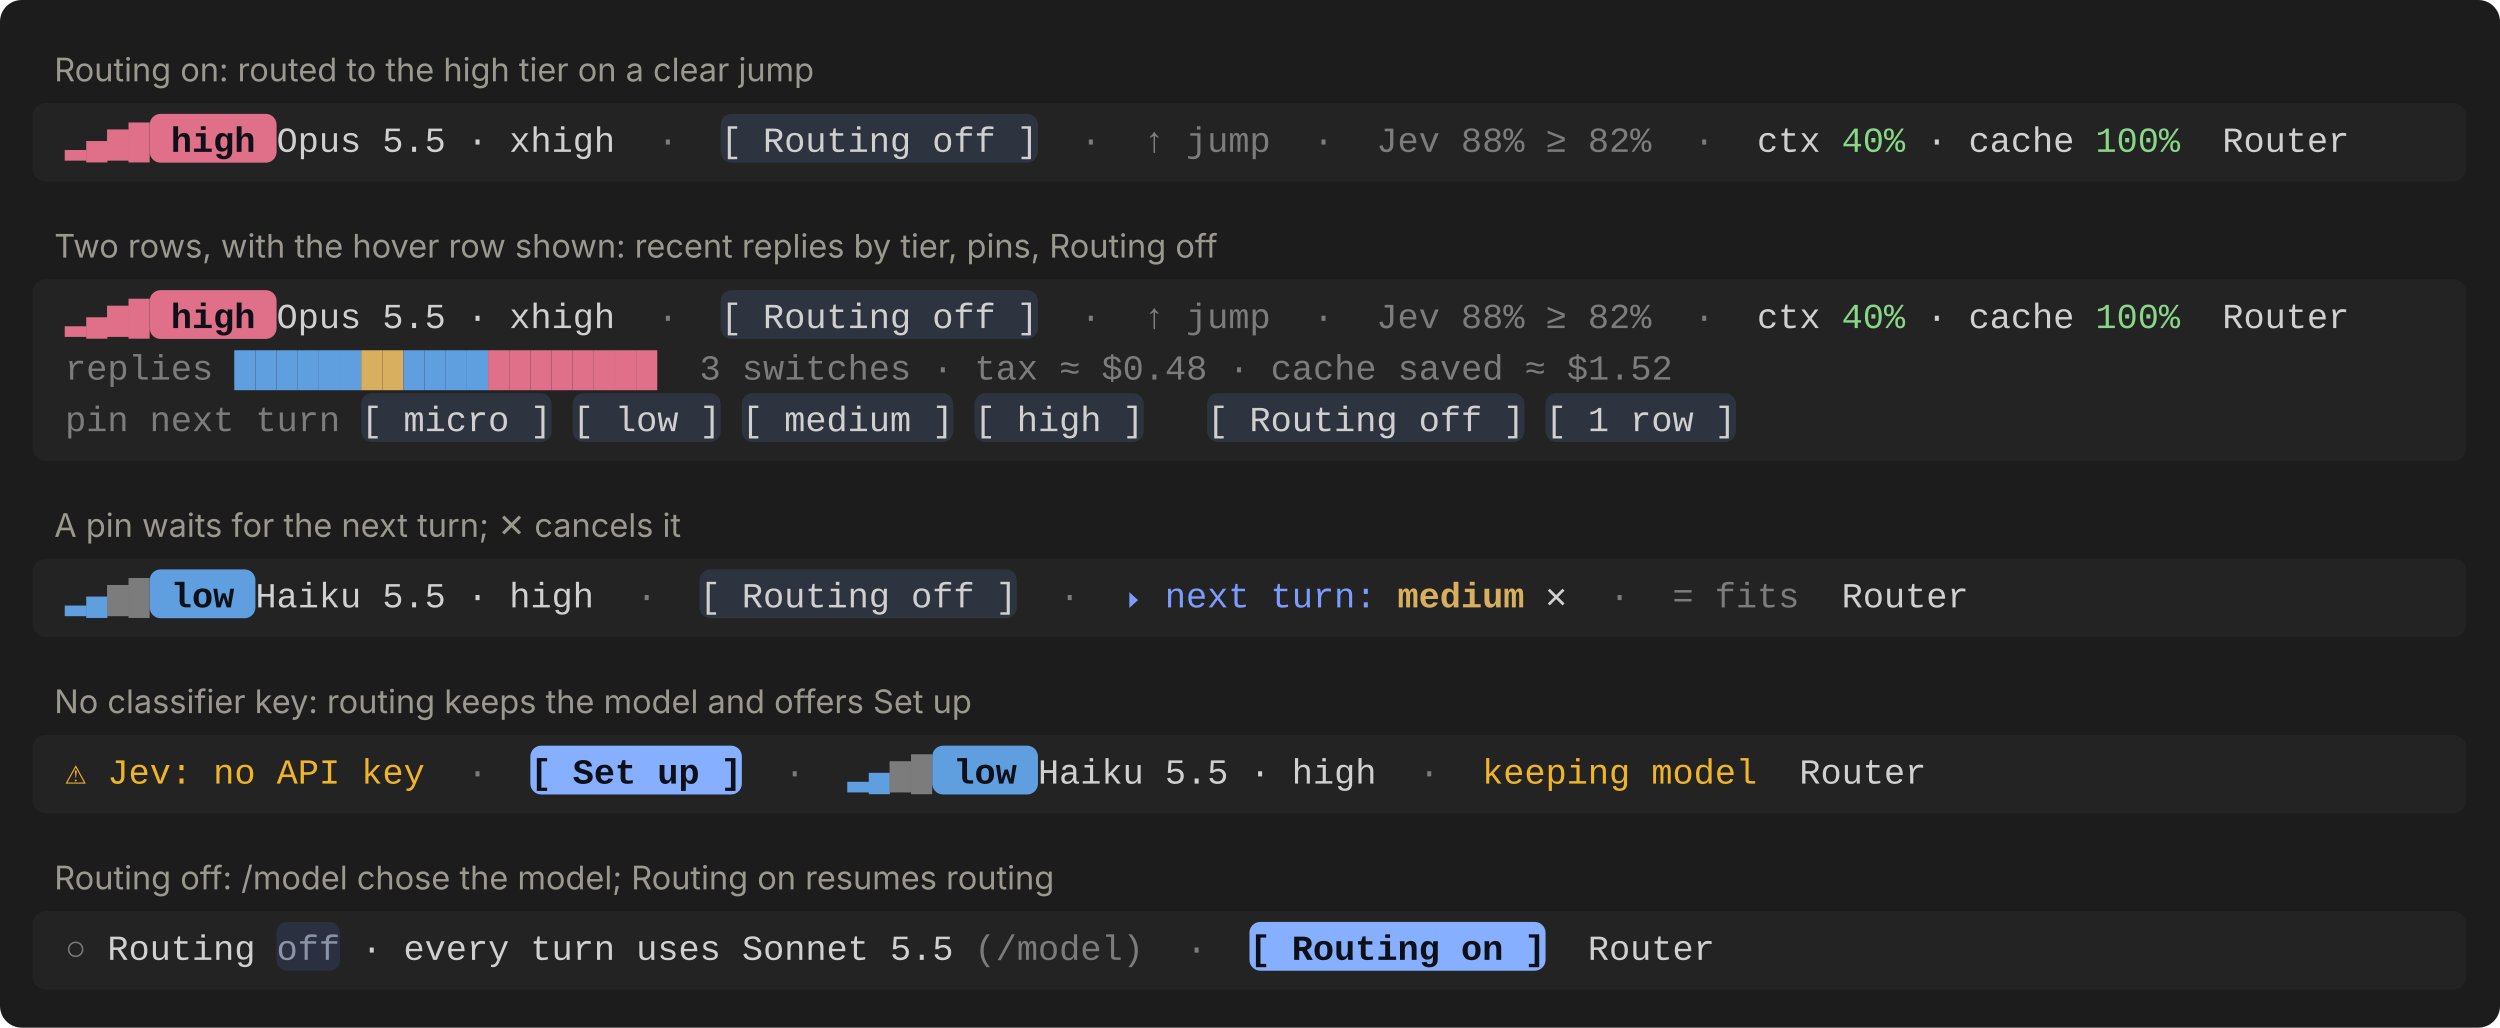
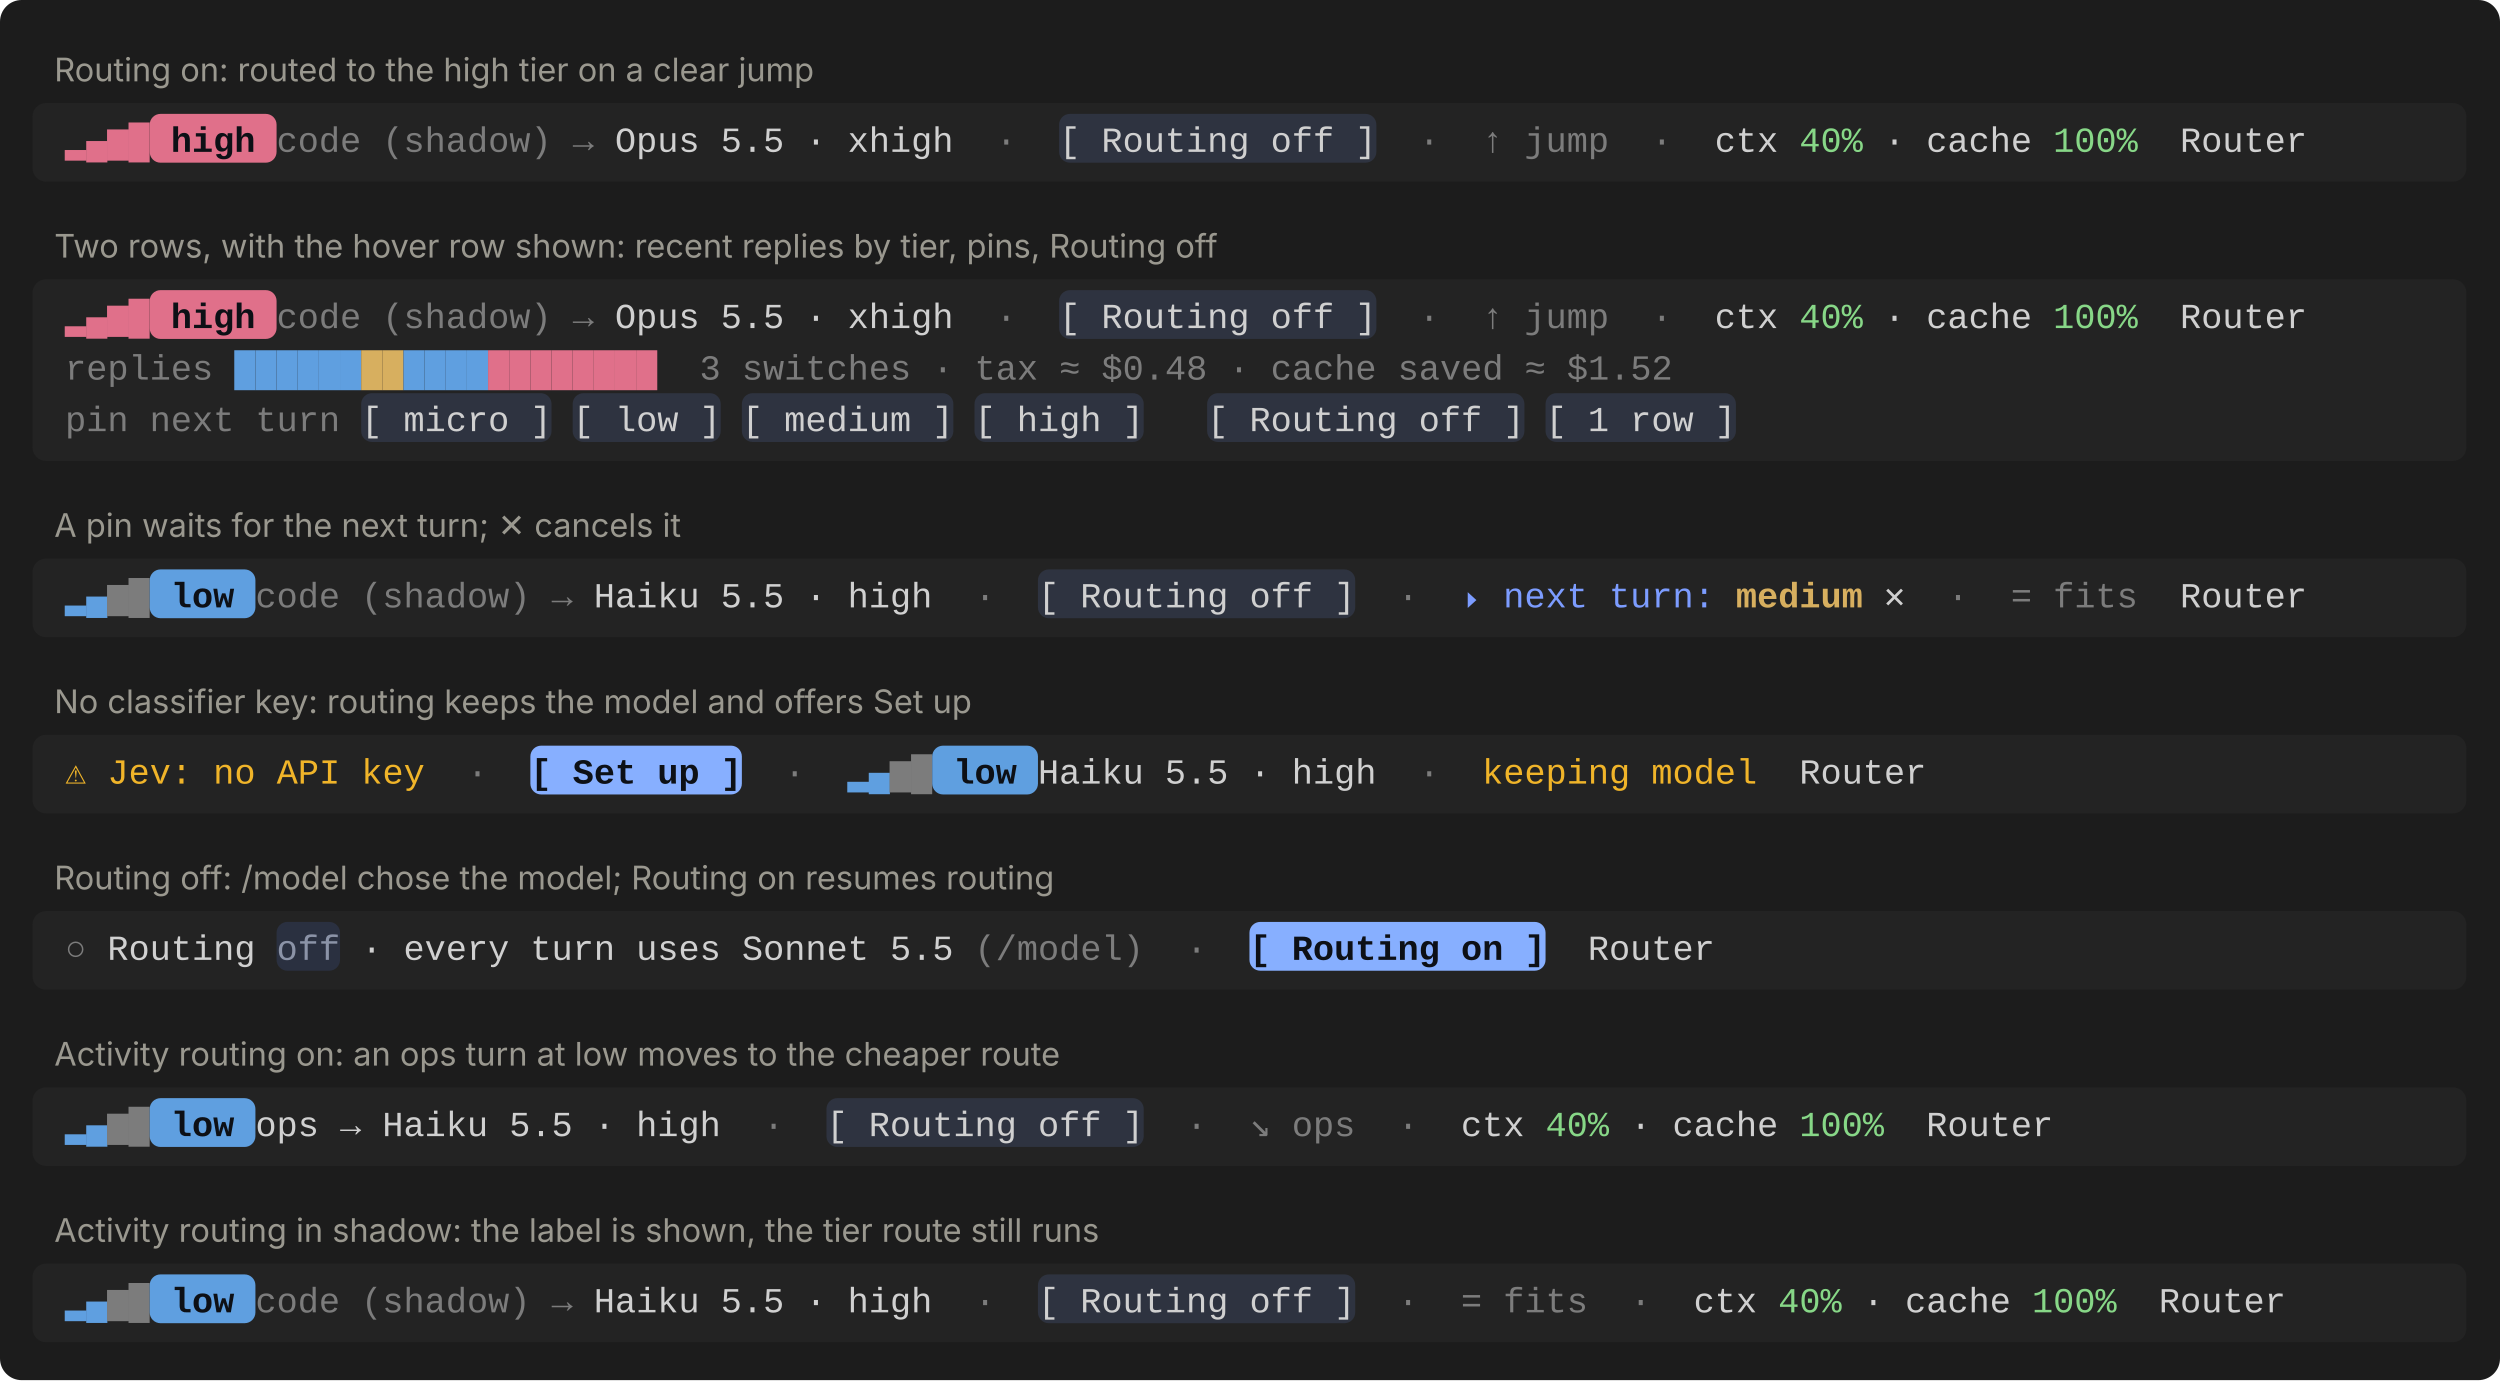
- <svg xmlns="http://www.w3.org/2000/svg" viewBox="0 0 922 379" role="img" aria-labelledby="title desc">
+ <svg xmlns="http://www.w3.org/2000/svg" viewBox="0 0 922 509" role="img" aria-labelledby="title desc">
  <style>
    text { font-family: ui-monospace, SFMono-Regular, Menlo, Consolas, 'Liberation Mono', monospace; font-size: 13px; }
    .cap { font-family: system-ui, -apple-system, 'Segoe UI', sans-serif; font-size: 12px; fill: #9a988f; }
  </style>
-   <rect width="922" height="379" rx="8" fill="#1c1c1c" />
+   <rect width="922" height="509" rx="8" fill="#1c1c1c" />
  <text class="cap" x="20" y="30">Routing on: routed to the high tier on a clear jump</text>
  <rect x="12" y="38" width="897.6" height="29" rx="5" fill="#232323" />
  <text x="24.0" y="56" fill="#e0708a" xml:space="preserve">▂</text>
  <text x="31.8" y="56" fill="#e0708a" xml:space="preserve">▄</text>
  <text x="39.6" y="56" fill="#e0708a" xml:space="preserve">▆</text>
  <text x="47.4" y="56" fill="#e0708a" xml:space="preserve">█</text>
  <rect x="55.2" y="42" width="46.8" height="18" rx="4" fill="#e0708a" />
  <text x="55.2" y="56" fill="#0d1016" font-weight="700" xml:space="preserve"> high </text>
-   <text x="102.0" y="56" fill="#d0d0d0" xml:space="preserve">Opus 5.5 · xhigh</text>
-   <text x="226.8" y="56" fill="#7c7c7c" xml:space="preserve">  ·  </text>
-   <rect x="265.8" y="42" width="117.0" height="18" rx="4" fill="#2e3340" />
-   <text x="265.8" y="56" fill="#d0d0d0" xml:space="preserve">[ Routing off ]</text>
-   <text x="382.8" y="56" fill="#7c7c7c" xml:space="preserve">  ·  </text>
-   <text x="421.8" y="56" fill="#7c7c7c" xml:space="preserve">↑ jump</text>
-   <text x="468.6" y="56" fill="#7c7c7c" xml:space="preserve">  ·  </text>
-   <text x="507.6" y="56" fill="#7c7c7c" xml:space="preserve">Jev 88% ≥ 82%</text>
-   <text x="609.0" y="56" fill="#7c7c7c" xml:space="preserve">  ·  </text>
-   <text x="648.0" y="56" fill="#d0d0d0" xml:space="preserve">ctx </text>
-   <text x="679.2" y="56" fill="#87d787" xml:space="preserve">40%</text>
-   <text x="702.6" y="56" fill="#d0d0d0" xml:space="preserve"> · cache </text>
-   <text x="772.8" y="56" fill="#87d787" xml:space="preserve">100%</text>
-   <text x="819.6" y="56" fill="#d0d0d0" xml:space="preserve">Router</text>
+   <text x="102.0" y="56" fill="#7c7c7c" xml:space="preserve">code (shadow) → </text>
+   <text x="226.8" y="56" fill="#d0d0d0" xml:space="preserve">Opus 5.5 · xhigh</text>
+   <text x="351.6" y="56" fill="#7c7c7c" xml:space="preserve">  ·  </text>
+   <rect x="390.6" y="42" width="117.0" height="18" rx="4" fill="#2e3340" />
+   <text x="390.6" y="56" fill="#d0d0d0" xml:space="preserve">[ Routing off ]</text>
+   <text x="507.6" y="56" fill="#7c7c7c" xml:space="preserve">  ·  </text>
+   <text x="546.6" y="56" fill="#7c7c7c" xml:space="preserve">↑ jump</text>
+   <text x="593.4" y="56" fill="#7c7c7c" xml:space="preserve">  ·  </text>
+   <text x="632.4" y="56" fill="#d0d0d0" xml:space="preserve">ctx </text>
+   <text x="663.6" y="56" fill="#87d787" xml:space="preserve">40%</text>
+   <text x="687.0" y="56" fill="#d0d0d0" xml:space="preserve"> · cache </text>
+   <text x="757.2" y="56" fill="#87d787" xml:space="preserve">100%</text>
+   <text x="804.0" y="56" fill="#d0d0d0" xml:space="preserve">Router</text>
  <text class="cap" x="20" y="95">Two rows, with the hover row shown: recent replies by tier, pins, Routing off</text>
  <rect x="12" y="103" width="897.6" height="67" rx="5" fill="#232323" />
  <text x="24.0" y="121" fill="#e0708a" xml:space="preserve">▂</text>
  <text x="31.8" y="121" fill="#e0708a" xml:space="preserve">▄</text>
  <text x="39.6" y="121" fill="#e0708a" xml:space="preserve">▆</text>
  <text x="47.4" y="121" fill="#e0708a" xml:space="preserve">█</text>
  <rect x="55.2" y="107" width="46.8" height="18" rx="4" fill="#e0708a" />
  <text x="55.2" y="121" fill="#0d1016" font-weight="700" xml:space="preserve"> high </text>
-   <text x="102.0" y="121" fill="#d0d0d0" xml:space="preserve">Opus 5.5 · xhigh</text>
-   <text x="226.8" y="121" fill="#7c7c7c" xml:space="preserve">  ·  </text>
-   <rect x="265.8" y="107" width="117.0" height="18" rx="4" fill="#2e3340" />
-   <text x="265.8" y="121" fill="#d0d0d0" xml:space="preserve">[ Routing off ]</text>
-   <text x="382.8" y="121" fill="#7c7c7c" xml:space="preserve">  ·  </text>
-   <text x="421.8" y="121" fill="#7c7c7c" xml:space="preserve">↑ jump</text>
-   <text x="468.6" y="121" fill="#7c7c7c" xml:space="preserve">  ·  </text>
-   <text x="507.6" y="121" fill="#7c7c7c" xml:space="preserve">Jev 88% ≥ 82%</text>
-   <text x="609.0" y="121" fill="#7c7c7c" xml:space="preserve">  ·  </text>
-   <text x="648.0" y="121" fill="#d0d0d0" xml:space="preserve">ctx </text>
-   <text x="679.2" y="121" fill="#87d787" xml:space="preserve">40%</text>
-   <text x="702.6" y="121" fill="#d0d0d0" xml:space="preserve"> · cache </text>
-   <text x="772.8" y="121" fill="#87d787" xml:space="preserve">100%</text>
-   <text x="819.6" y="121" fill="#d0d0d0" xml:space="preserve">Router</text>
+   <text x="102.0" y="121" fill="#7c7c7c" xml:space="preserve">code (shadow) → </text>
+   <text x="226.8" y="121" fill="#d0d0d0" xml:space="preserve">Opus 5.5 · xhigh</text>
+   <text x="351.6" y="121" fill="#7c7c7c" xml:space="preserve">  ·  </text>
+   <rect x="390.6" y="107" width="117.0" height="18" rx="4" fill="#2e3340" />
+   <text x="390.6" y="121" fill="#d0d0d0" xml:space="preserve">[ Routing off ]</text>
+   <text x="507.6" y="121" fill="#7c7c7c" xml:space="preserve">  ·  </text>
+   <text x="546.6" y="121" fill="#7c7c7c" xml:space="preserve">↑ jump</text>
+   <text x="593.4" y="121" fill="#7c7c7c" xml:space="preserve">  ·  </text>
+   <text x="632.4" y="121" fill="#d0d0d0" xml:space="preserve">ctx </text>
+   <text x="663.6" y="121" fill="#87d787" xml:space="preserve">40%</text>
+   <text x="687.0" y="121" fill="#d0d0d0" xml:space="preserve"> · cache </text>
+   <text x="757.2" y="121" fill="#87d787" xml:space="preserve">100%</text>
+   <text x="804.0" y="121" fill="#d0d0d0" xml:space="preserve">Router</text>
  <text x="24.0" y="140" fill="#7c7c7c" xml:space="preserve">replies </text>
  <text x="86.4" y="140" fill="#5f9fe0" xml:space="preserve">█</text>
  <text x="94.2" y="140" fill="#5f9fe0" xml:space="preserve">█</text>
  <text x="102.0" y="140" fill="#5f9fe0" xml:space="preserve">█</text>
  <text x="109.8" y="140" fill="#5f9fe0" xml:space="preserve">█</text>
  <text x="117.6" y="140" fill="#5f9fe0" xml:space="preserve">█</text>
  <text x="125.4" y="140" fill="#5f9fe0" xml:space="preserve">█</text>
  <text x="133.2" y="140" fill="#d7af5f" xml:space="preserve">█</text>
  <text x="141.0" y="140" fill="#d7af5f" xml:space="preserve">█</text>
  <text x="148.8" y="140" fill="#5f9fe0" xml:space="preserve">█</text>
  <text x="156.6" y="140" fill="#5f9fe0" xml:space="preserve">█</text>
  <text x="164.4" y="140" fill="#5f9fe0" xml:space="preserve">█</text>
  <text x="172.2" y="140" fill="#5f9fe0" xml:space="preserve">█</text>
  <text x="180.0" y="140" fill="#e0708a" xml:space="preserve">█</text>
  <text x="187.8" y="140" fill="#e0708a" xml:space="preserve">█</text>
  <text x="195.6" y="140" fill="#e0708a" xml:space="preserve">█</text>
  <text x="203.4" y="140" fill="#e0708a" xml:space="preserve">█</text>
  <text x="211.2" y="140" fill="#e0708a" xml:space="preserve">█</text>
  <text x="219.0" y="140" fill="#e0708a" xml:space="preserve">█</text>
  <text x="226.8" y="140" fill="#e0708a" xml:space="preserve">█</text>
  <text x="234.6" y="140" fill="#e0708a" xml:space="preserve">█</text>
  <text x="242.4" y="140" fill="#7c7c7c" xml:space="preserve">  3 switches · tax ≈ $0.48 · cache saved ≈ $1.52</text>
  <text x="24.0" y="159" fill="#7c7c7c" xml:space="preserve">pin next turn </text>
  <rect x="133.2" y="145" width="70.2" height="18" rx="4" fill="#2e3340" />
  <text x="133.2" y="159" fill="#d0d0d0" xml:space="preserve">[ micro ]</text>
  <rect x="211.2" y="145" width="54.6" height="18" rx="4" fill="#2e3340" />
  <text x="211.2" y="159" fill="#d0d0d0" xml:space="preserve">[ low ]</text>
  <rect x="273.6" y="145" width="78.0" height="18" rx="4" fill="#2e3340" />
  <text x="273.6" y="159" fill="#d0d0d0" xml:space="preserve">[ medium ]</text>
  <rect x="359.4" y="145" width="62.4" height="18" rx="4" fill="#2e3340" />
  <text x="359.4" y="159" fill="#d0d0d0" xml:space="preserve">[ high ]</text>
  <rect x="445.2" y="145" width="117.0" height="18" rx="4" fill="#2e3340" />
  <text x="445.2" y="159" fill="#d0d0d0" xml:space="preserve">[ Routing off ]</text>
  <rect x="570.0" y="145" width="70.2" height="18" rx="4" fill="#2e3340" />
  <text x="570.0" y="159" fill="#d0d0d0" xml:space="preserve">[ 1 row ]</text>
  <text class="cap" x="20" y="198">A pin waits for the next turn; ✕ cancels it</text>
  <rect x="12" y="206" width="897.6" height="29" rx="5" fill="#232323" />
  <text x="24.0" y="224" fill="#5f9fe0" xml:space="preserve">▂</text>
  <text x="31.8" y="224" fill="#5f9fe0" xml:space="preserve">▄</text>
  <text x="39.6" y="224" fill="#7c7c7c" xml:space="preserve">▆</text>
  <text x="47.4" y="224" fill="#7c7c7c" xml:space="preserve">█</text>
  <rect x="55.2" y="210" width="39.0" height="18" rx="4" fill="#5f9fe0" />
  <text x="55.2" y="224" fill="#0d1016" font-weight="700" xml:space="preserve"> low </text>
-   <text x="94.2" y="224" fill="#d0d0d0" xml:space="preserve">Haiku 5.5 · high</text>
-   <text x="219.0" y="224" fill="#7c7c7c" xml:space="preserve">  ·  </text>
-   <rect x="258.0" y="210" width="117.0" height="18" rx="4" fill="#2e3340" />
-   <text x="258.0" y="224" fill="#d0d0d0" xml:space="preserve">[ Routing off ]</text>
-   <text x="375.0" y="224" fill="#7c7c7c" xml:space="preserve">  ·  </text>
-   <text x="414.0" y="224" fill="#7c9cff" xml:space="preserve">⏵ next turn: </text>
-   <text x="515.4" y="224" fill="#d7af5f" font-weight="700" xml:space="preserve">medium</text>
-   <text x="570.0" y="224" fill="#d0d0d0" xml:space="preserve">✕</text>
-   <text x="577.8" y="224" fill="#7c7c7c" xml:space="preserve">  ·  </text>
-   <text x="616.8" y="224" fill="#7c7c7c" xml:space="preserve">= fits</text>
-   <text x="679.2" y="224" fill="#d0d0d0" xml:space="preserve">Router</text>
+   <text x="94.2" y="224" fill="#7c7c7c" xml:space="preserve">code (shadow) → </text>
+   <text x="219.0" y="224" fill="#d0d0d0" xml:space="preserve">Haiku 5.5 · high</text>
+   <text x="343.8" y="224" fill="#7c7c7c" xml:space="preserve">  ·  </text>
+   <rect x="382.8" y="210" width="117.0" height="18" rx="4" fill="#2e3340" />
+   <text x="382.8" y="224" fill="#d0d0d0" xml:space="preserve">[ Routing off ]</text>
+   <text x="499.8" y="224" fill="#7c7c7c" xml:space="preserve">  ·  </text>
+   <text x="538.8" y="224" fill="#7c9cff" xml:space="preserve">⏵ next turn: </text>
+   <text x="640.2" y="224" fill="#d7af5f" font-weight="700" xml:space="preserve">medium</text>
+   <text x="694.8" y="224" fill="#d0d0d0" xml:space="preserve">✕</text>
+   <text x="702.6" y="224" fill="#7c7c7c" xml:space="preserve">  ·  </text>
+   <text x="741.6" y="224" fill="#7c7c7c" xml:space="preserve">= fits</text>
+   <text x="804.0" y="224" fill="#d0d0d0" xml:space="preserve">Router</text>
  <text class="cap" x="20" y="263">No classifier key: routing keeps the model and offers Set up</text>
  <rect x="12" y="271" width="897.6" height="29" rx="5" fill="#232323" />
  <text x="24.0" y="289" fill="#f0b429" xml:space="preserve">⚠ Jev: no API key</text>
  <text x="156.6" y="289" fill="#7c7c7c" xml:space="preserve">  ·  </text>
  <rect x="195.6" y="275" width="78.0" height="18" rx="4" fill="#87afff" />
  <text x="195.6" y="289" fill="#0d1016" font-weight="700" xml:space="preserve">[ Set up ]</text>
  <text x="273.6" y="289" fill="#7c7c7c" xml:space="preserve">  ·  </text>
  <text x="312.6" y="289" fill="#5f9fe0" xml:space="preserve">▂</text>
  <text x="320.4" y="289" fill="#5f9fe0" xml:space="preserve">▄</text>
  <text x="328.2" y="289" fill="#7c7c7c" xml:space="preserve">▆</text>
  <text x="336.0" y="289" fill="#7c7c7c" xml:space="preserve">█</text>
  <rect x="343.8" y="275" width="39.0" height="18" rx="4" fill="#5f9fe0" />
  <text x="343.8" y="289" fill="#0d1016" font-weight="700" xml:space="preserve"> low </text>
  <text x="382.8" y="289" fill="#d0d0d0" xml:space="preserve">Haiku 5.5 · high</text>
  <text x="507.6" y="289" fill="#7c7c7c" xml:space="preserve">  ·  </text>
  <text x="546.6" y="289" fill="#f0b429" xml:space="preserve">keeping model</text>
  <text x="663.6" y="289" fill="#d0d0d0" xml:space="preserve">Router</text>
  <text class="cap" x="20" y="328">Routing off: /model chose the model; Routing on resumes routing</text>
  <rect x="12" y="336" width="897.6" height="29" rx="5" fill="#232323" />
  <text x="24.0" y="354" fill="#7c7c7c" xml:space="preserve">○ </text>
  <text x="39.6" y="354" fill="#d0d0d0" xml:space="preserve">Routing </text>
  <rect x="102.0" y="340" width="23.4" height="18" rx="4" fill="#2a3040" />
  <text x="102.0" y="354" fill="#8b93a7" xml:space="preserve">off</text>
  <text x="125.4" y="354" fill="#d0d0d0" xml:space="preserve"> · every turn uses Sonnet 5.5</text>
  <text x="351.6" y="354" fill="#7c7c7c" xml:space="preserve"> (/model)</text>
  <text x="421.8" y="354" fill="#7c7c7c" xml:space="preserve">  ·  </text>
  <rect x="460.8" y="340" width="109.2" height="18" rx="4" fill="#87afff" />
  <text x="460.8" y="354" fill="#0d1016" font-weight="700" xml:space="preserve">[ Routing on ]</text>
  <text x="585.6" y="354" fill="#d0d0d0" xml:space="preserve">Router</text>
+   <text class="cap" x="20" y="393">Activity routing on: an ops turn at low moves to the cheaper route</text>
+   <rect x="12" y="401" width="897.6" height="29" rx="5" fill="#232323" />
+   <text x="24.0" y="419" fill="#5f9fe0" xml:space="preserve">▂</text>
+   <text x="31.8" y="419" fill="#5f9fe0" xml:space="preserve">▄</text>
+   <text x="39.6" y="419" fill="#7c7c7c" xml:space="preserve">▆</text>
+   <text x="47.4" y="419" fill="#7c7c7c" xml:space="preserve">█</text>
+   <rect x="55.2" y="405" width="39.0" height="18" rx="4" fill="#5f9fe0" />
+   <text x="55.2" y="419" fill="#0d1016" font-weight="700" xml:space="preserve"> low </text>
+   <text x="94.2" y="419" fill="#d0d0d0" xml:space="preserve">ops → </text>
+   <text x="141.0" y="419" fill="#d0d0d0" xml:space="preserve">Haiku 5.5 · high</text>
+   <text x="265.8" y="419" fill="#7c7c7c" xml:space="preserve">  ·  </text>
+   <rect x="304.8" y="405" width="117.0" height="18" rx="4" fill="#2e3340" />
+   <text x="304.8" y="419" fill="#d0d0d0" xml:space="preserve">[ Routing off ]</text>
+   <text x="421.8" y="419" fill="#7c7c7c" xml:space="preserve">  ·  </text>
+   <text x="460.8" y="419" fill="#7c7c7c" xml:space="preserve">↘ ops</text>
+   <text x="499.8" y="419" fill="#7c7c7c" xml:space="preserve">  ·  </text>
+   <text x="538.8" y="419" fill="#d0d0d0" xml:space="preserve">ctx </text>
+   <text x="570.0" y="419" fill="#87d787" xml:space="preserve">40%</text>
+   <text x="593.4" y="419" fill="#d0d0d0" xml:space="preserve"> · cache </text>
+   <text x="663.6" y="419" fill="#87d787" xml:space="preserve">100%</text>
+   <text x="710.4" y="419" fill="#d0d0d0" xml:space="preserve">Router</text>
+   <text class="cap" x="20" y="458">Activity routing in shadow: the label is shown, the tier route still runs</text>
+   <rect x="12" y="466" width="897.6" height="29" rx="5" fill="#232323" />
+   <text x="24.0" y="484" fill="#5f9fe0" xml:space="preserve">▂</text>
+   <text x="31.8" y="484" fill="#5f9fe0" xml:space="preserve">▄</text>
+   <text x="39.6" y="484" fill="#7c7c7c" xml:space="preserve">▆</text>
+   <text x="47.4" y="484" fill="#7c7c7c" xml:space="preserve">█</text>
+   <rect x="55.2" y="470" width="39.0" height="18" rx="4" fill="#5f9fe0" />
+   <text x="55.2" y="484" fill="#0d1016" font-weight="700" xml:space="preserve"> low </text>
+   <text x="94.2" y="484" fill="#7c7c7c" xml:space="preserve">code (shadow) → </text>
+   <text x="219.0" y="484" fill="#d0d0d0" xml:space="preserve">Haiku 5.5 · high</text>
+   <text x="343.8" y="484" fill="#7c7c7c" xml:space="preserve">  ·  </text>
+   <rect x="382.8" y="470" width="117.0" height="18" rx="4" fill="#2e3340" />
+   <text x="382.8" y="484" fill="#d0d0d0" xml:space="preserve">[ Routing off ]</text>
+   <text x="499.8" y="484" fill="#7c7c7c" xml:space="preserve">  ·  </text>
+   <text x="538.8" y="484" fill="#7c7c7c" xml:space="preserve">= fits</text>
+   <text x="585.6" y="484" fill="#7c7c7c" xml:space="preserve">  ·  </text>
+   <text x="624.6" y="484" fill="#d0d0d0" xml:space="preserve">ctx </text>
+   <text x="655.8" y="484" fill="#87d787" xml:space="preserve">40%</text>
+   <text x="679.2" y="484" fill="#d0d0d0" xml:space="preserve"> · cache </text>
+   <text x="749.4" y="484" fill="#87d787" xml:space="preserve">100%</text>
+   <text x="796.2" y="484" fill="#d0d0d0" xml:space="preserve">Router</text>
</svg>
